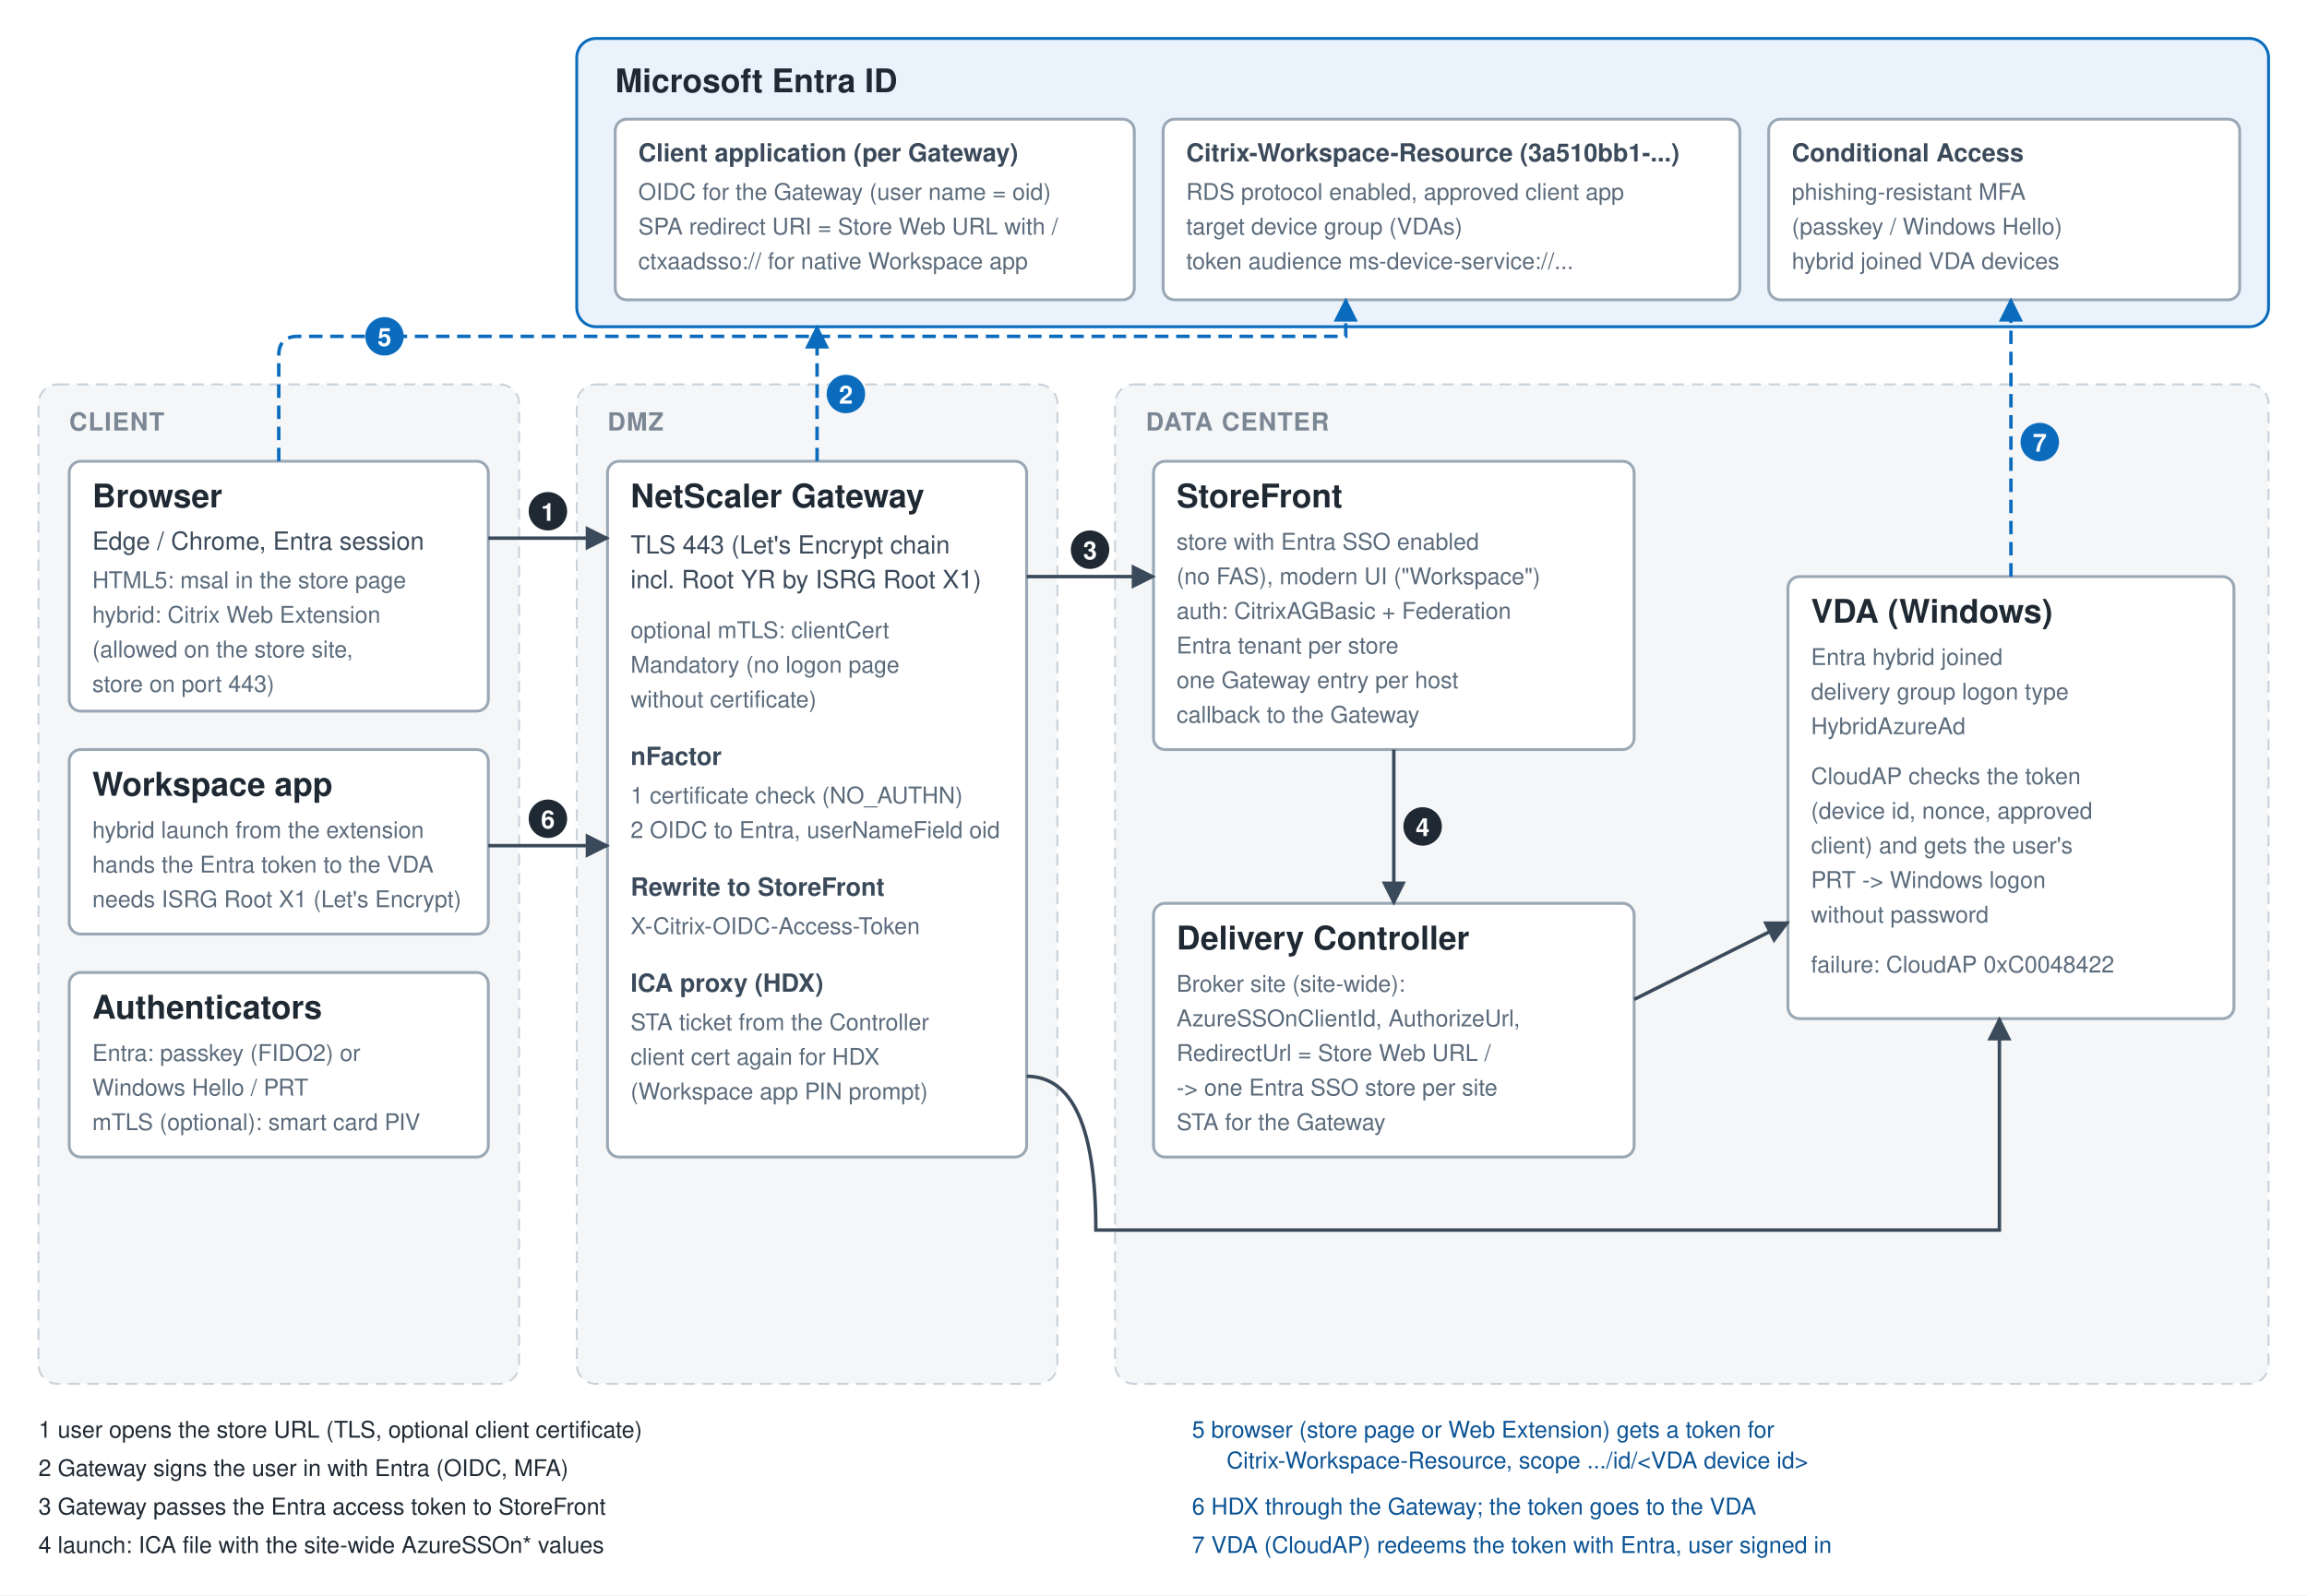
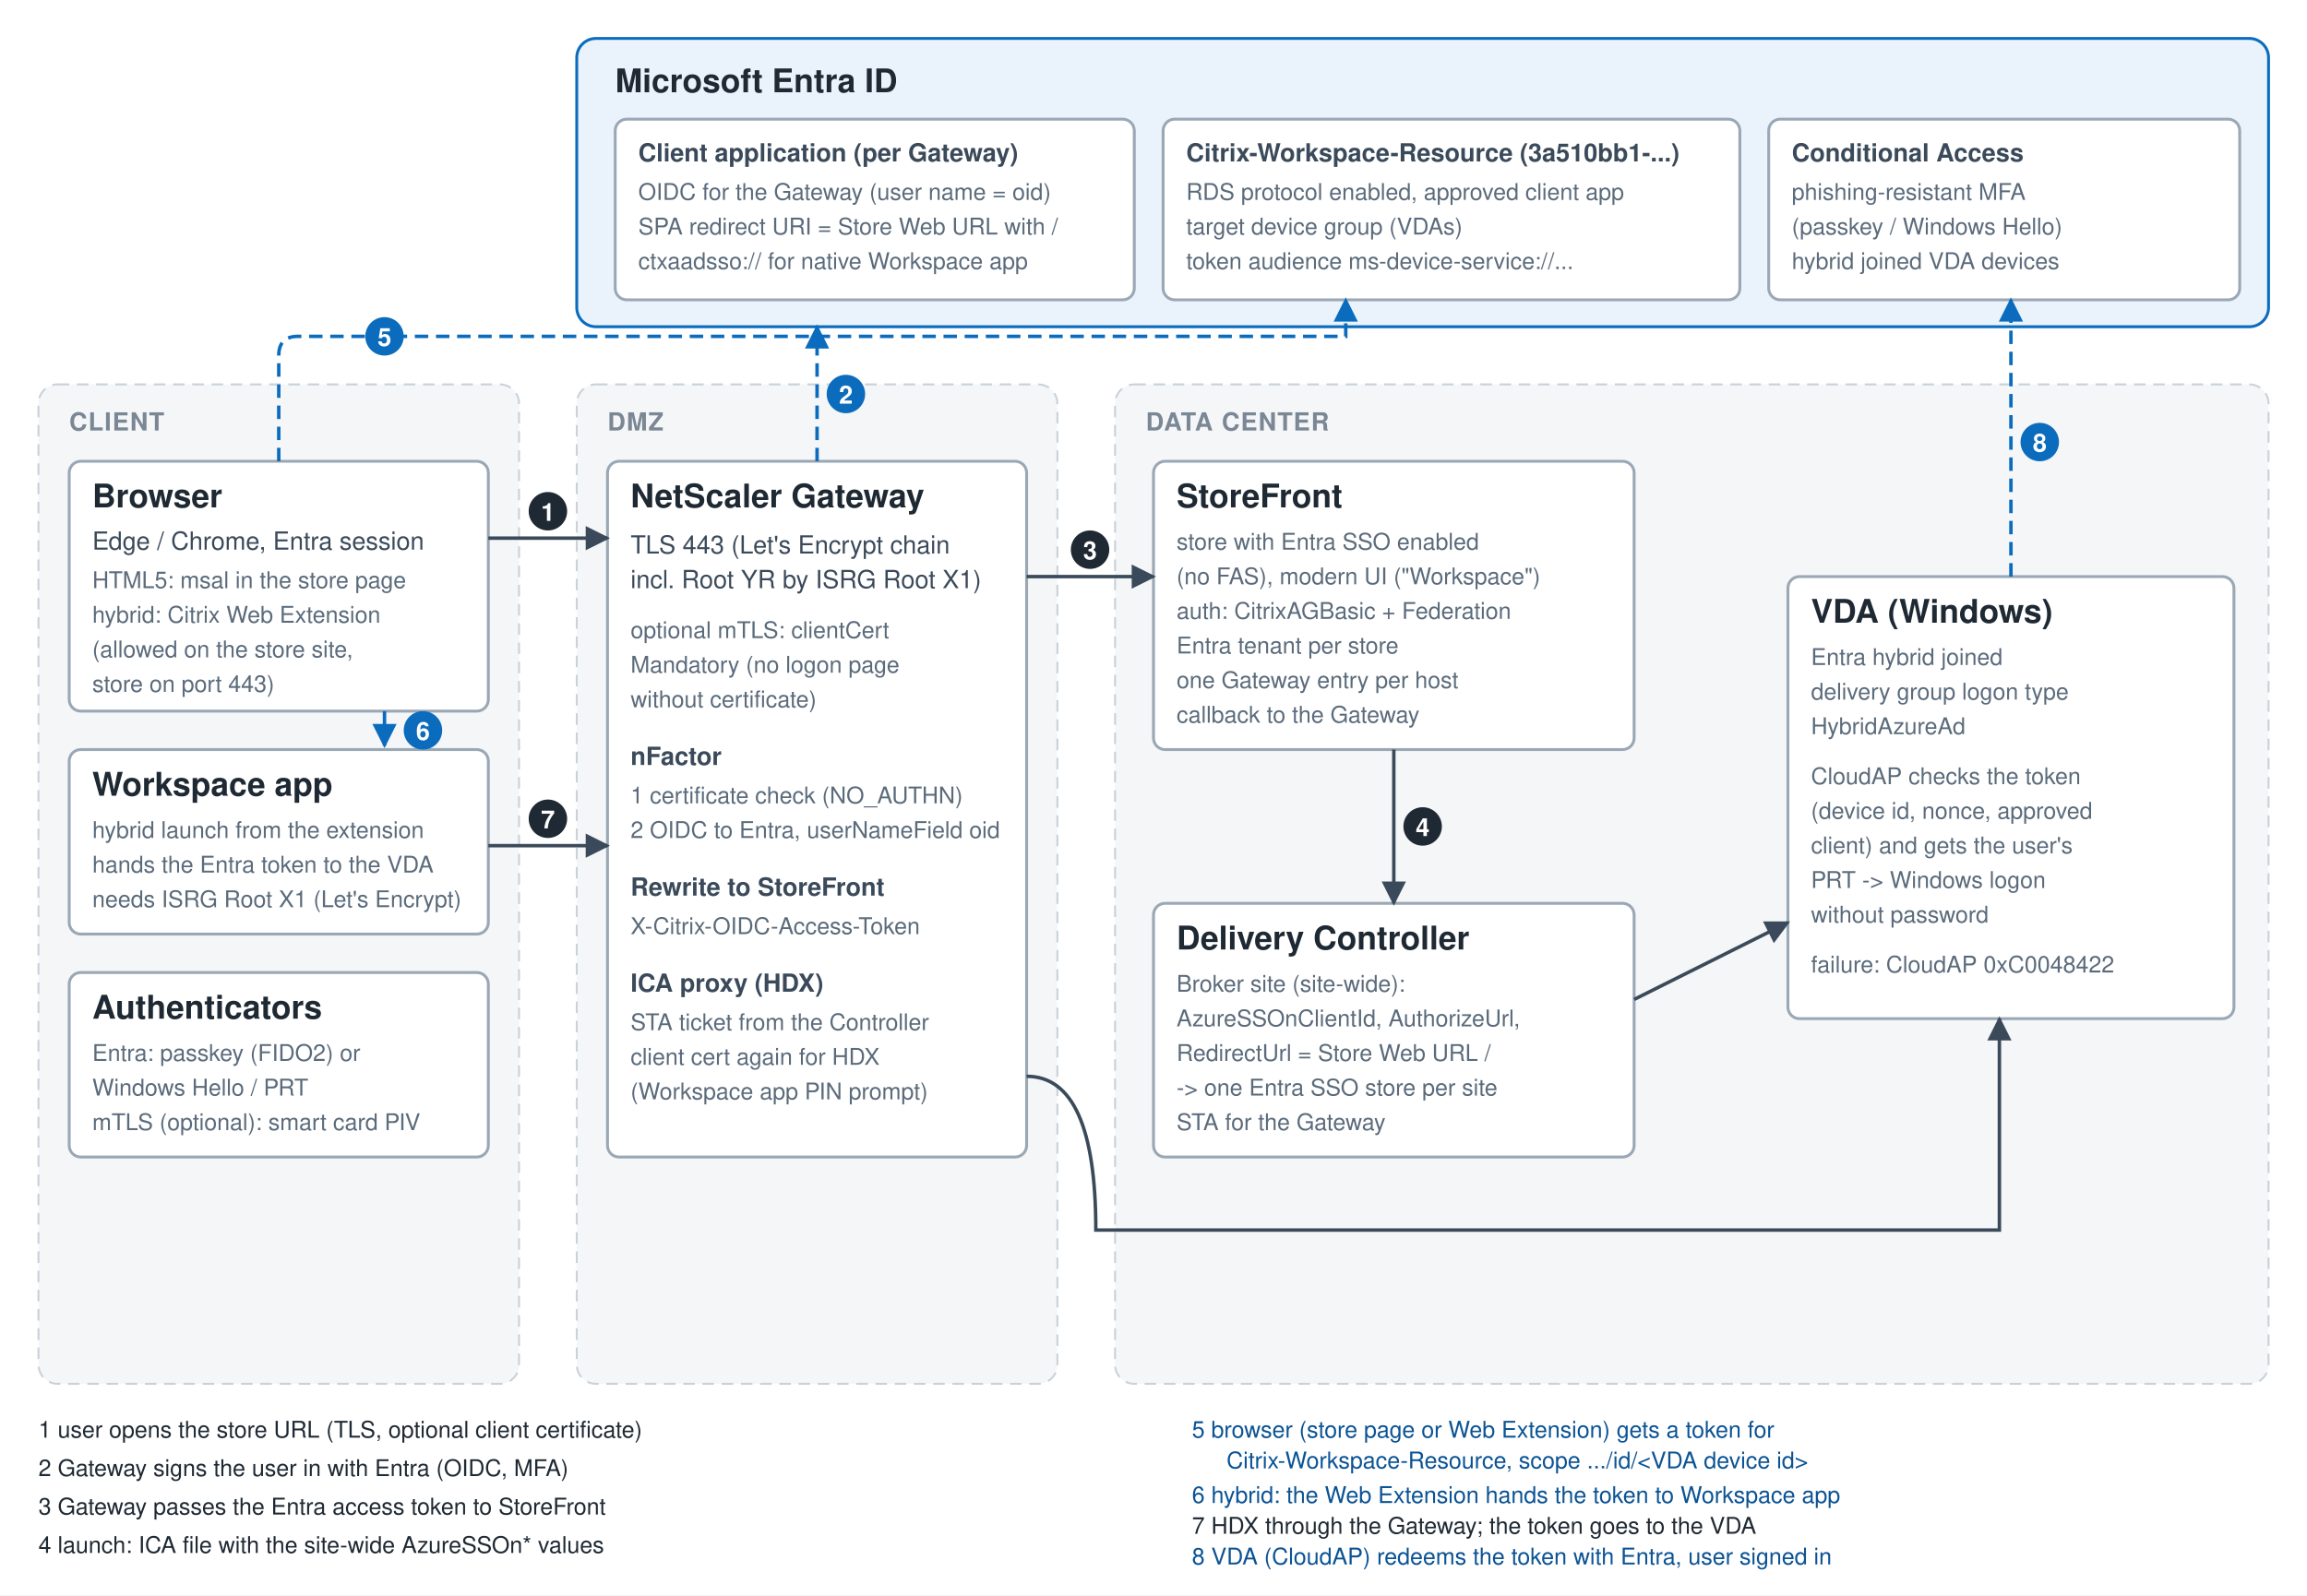
<svg xmlns="http://www.w3.org/2000/svg" viewBox="0 0 1200 830" width="1200" height="830" font-family="Segoe UI, Helvetica, Arial, sans-serif">
  <defs>
    <marker id="a" viewBox="0 0 10 10" refX="9" refY="5" markerWidth="7" markerHeight="7" orient="auto-start-reverse">
      <path d="M0,0 L10,5 L0,10 z" fill="#3b4a5a" />
    </marker>
    <marker id="e" viewBox="0 0 10 10" refX="9" refY="5" markerWidth="7" markerHeight="7" orient="auto-start-reverse">
      <path d="M0,0 L10,5 L0,10 z" fill="#0b6cbd" />
    </marker>
    <style>
      .box  { fill: #ffffff; stroke: #9aa7b4; stroke-width: 1.5; }
      .zone { fill: #f4f6f8; stroke: #c9d1d9; stroke-width: 1; stroke-dasharray: 6 4; }
      .entra { fill: #eaf3fc; stroke: #0b6cbd; stroke-width: 1.5; }
      .h    { font-size: 17px; font-weight: 600; fill: #1f2933; }
      .t    { font-size: 13px; fill: #3b4a5a; }
      .s    { font-size: 12px; fill: #5b6b7b; }
      .zt   { font-size: 13px; font-weight: 600; fill: #7b8794; letter-spacing: .5px; }
      .ln   { stroke: #3b4a5a; stroke-width: 1.8; fill: none; marker-end: url(#a); }
      .le   { stroke: #0b6cbd; stroke-width: 1.8; fill: none; marker-end: url(#e); stroke-dasharray: 7 4; }
      .n    { fill: #1f2933; } .nt { font-size: 13px; font-weight: 700; fill: #fff; text-anchor: middle; }
      .ne   { fill: #0b6cbd; }
      .lbl  { font-size: 12px; fill: #1f2933; }
      .lble { font-size: 12px; fill: #0b5394; }
    </style>
  </defs>
  <rect width="1200" height="830" fill="#ffffff" />
  <rect class="entra" x="300" y="20" width="880" height="150" rx="10" />
  <text class="h" x="320" y="48">Microsoft Entra ID</text>
  <rect class="box" x="320" y="62" width="270" height="94" rx="6" />
  <text class="t" x="332" y="84" font-weight="600">Client application (per Gateway)</text>
  <text class="s" x="332" y="104">OIDC for the Gateway (user name = oid)</text>
  <text class="s" x="332" y="122">SPA redirect URI = Store Web URL with /</text>
  <text class="s" x="332" y="140">ctxaadsso:// for native Workspace app</text>
  <rect class="box" x="605" y="62" width="300" height="94" rx="6" />
  <text class="t" x="617" y="84" font-weight="600">Citrix-Workspace-Resource (3a510bb1-...)</text>
  <text class="s" x="617" y="104">RDS protocol enabled, approved client app</text>
  <text class="s" x="617" y="122">target device group (VDAs)</text>
  <text class="s" x="617" y="140">token audience ms-device-service://...</text>
  <rect class="box" x="920" y="62" width="245" height="94" rx="6" />
  <text class="t" x="932" y="84" font-weight="600">Conditional Access</text>
  <text class="s" x="932" y="104">phishing-resistant MFA</text>
  <text class="s" x="932" y="122">(passkey / Windows Hello)</text>
  <text class="s" x="932" y="140">hybrid joined VDA devices</text>
  <rect class="zone" x="20" y="200" width="250" height="520" rx="10" />
  <text class="zt" x="36" y="224">CLIENT</text>
  <rect class="zone" x="300" y="200" width="250" height="520" rx="10" />
  <text class="zt" x="316" y="224">DMZ</text>
  <rect class="zone" x="580" y="200" width="600" height="520" rx="10" />
  <text class="zt" x="596" y="224">DATA CENTER</text>
  <rect class="box" x="36" y="240" width="218" height="130" rx="6" />
  <text class="h" x="48" y="264">Browser</text>
  <text class="t" x="48" y="286">Edge / Chrome, Entra session</text>
  <text class="s" x="48" y="306">HTML5: msal in the store page</text>
  <text class="s" x="48" y="324">hybrid: Citrix Web Extension</text>
  <text class="s" x="48" y="342">(allowed on the store site,</text>
  <text class="s" x="48" y="360">store on port 443)</text>
  <rect class="box" x="36" y="390" width="218" height="96" rx="6" />
  <text class="h" x="48" y="414">Workspace app</text>
  <text class="s" x="48" y="436">hybrid launch from the extension</text>
  <text class="s" x="48" y="454">hands the Entra token to the VDA</text>
  <text class="s" x="48" y="472">needs ISRG Root X1 (Let's Encrypt)</text>
  <rect class="box" x="36" y="506" width="218" height="96" rx="6" />
  <text class="h" x="48" y="530">Authenticators</text>
  <text class="s" x="48" y="552">Entra: passkey (FIDO2) or</text>
  <text class="s" x="48" y="570">Windows Hello / PRT</text>
  <text class="s" x="48" y="588">mTLS (optional): smart card PIV</text>
  <rect class="box" x="316" y="240" width="218" height="362" rx="6" />
  <text class="h" x="328" y="264">NetScaler Gateway</text>
  <text class="t" x="328" y="288">TLS 443 (Let's Encrypt chain</text>
  <text class="t" x="328" y="306">incl. Root YR by ISRG Root X1)</text>
  <text class="s" x="328" y="332">optional mTLS: clientCert</text>
  <text class="s" x="328" y="350">Mandatory (no logon page</text>
  <text class="s" x="328" y="368">without certificate)</text>
  <text class="t" x="328" y="398" font-weight="600">nFactor</text>
  <text class="s" x="328" y="418">1 certificate check (NO_AUTHN)</text>
  <text class="s" x="328" y="436">2 OIDC to Entra, userNameField oid</text>
  <text class="t" x="328" y="466" font-weight="600">Rewrite to StoreFront</text>
  <text class="s" x="328" y="486">X-Citrix-OIDC-Access-Token</text>
  <text class="t" x="328" y="516" font-weight="600">ICA proxy (HDX)</text>
  <text class="s" x="328" y="536">STA ticket from the Controller</text>
  <text class="s" x="328" y="554">client cert again for HDX</text>
  <text class="s" x="328" y="572">(Workspace app PIN prompt)</text>
  <rect class="box" x="600" y="240" width="250" height="150" rx="6" />
  <text class="h" x="612" y="264">StoreFront</text>
  <text class="s" x="612" y="286">store with Entra SSO enabled</text>
  <text class="s" x="612" y="304">(no FAS), modern UI ("Workspace")</text>
  <text class="s" x="612" y="322">auth: CitrixAGBasic + Federation</text>
  <text class="s" x="612" y="340">Entra tenant per store</text>
  <text class="s" x="612" y="358">one Gateway entry per host</text>
  <text class="s" x="612" y="376">callback to the Gateway</text>
  <rect class="box" x="600" y="470" width="250" height="132" rx="6" />
  <text class="h" x="612" y="494">Delivery Controller</text>
  <text class="s" x="612" y="516">Broker site (site-wide):</text>
  <text class="s" x="612" y="534">AzureSSOnClientId, AuthorizeUrl,</text>
  <text class="s" x="612" y="552">RedirectUrl = Store Web URL /</text>
  <text class="s" x="612" y="570">-&gt; one Entra SSO store per site</text>
  <text class="s" x="612" y="588">STA for the Gateway</text>
  <rect class="box" x="930" y="300" width="232" height="230" rx="6" />
  <text class="h" x="942" y="324">VDA (Windows)</text>
  <text class="s" x="942" y="346">Entra hybrid joined</text>
  <text class="s" x="942" y="364">delivery group logon type</text>
  <text class="s" x="942" y="382">HybridAzureAd</text>
  <text class="s" x="942" y="408">CloudAP checks the token</text>
  <text class="s" x="942" y="426">(device id, nonce, approved</text>
  <text class="s" x="942" y="444">client) and gets the user's</text>
  <text class="s" x="942" y="462">PRT -&gt; Windows logon</text>
  <text class="s" x="942" y="480">without password</text>
  <text class="s" x="942" y="506">failure: CloudAP 0xC0048422</text>
  <path class="ln" d="M254,280 L316,280" />
  <circle class="n" cx="285" cy="266" r="10" />
  <text class="nt" x="285" y="271">1</text>
  <path class="le" d="M425,240 L425,170" />
  <circle class="ne" cx="440" cy="205" r="10" />
  <text class="nt" x="440" y="210">2</text>
  <path class="ln" d="M534,300 L600,300" />
  <circle class="n" cx="567" cy="286" r="10" />
  <text class="nt" x="567" y="291">3</text>
  <path class="ln" d="M725,390 L725,470" />
  <circle class="n" cx="740" cy="430" r="10" />
  <text class="nt" x="740" y="435">4</text>
  <path class="le" d="M145,240 L145,185 Q145,175 155,175 L700,175 L700,156" />
  <circle class="ne" cx="200" cy="175" r="10" />
  <text class="nt" x="200" y="180">5</text>
  <path class="ln" d="M254,440 L316,440" />
  <path class="ln" d="M534,560 Q570,560 570,640 L1040,640 L1040,530" />
  <circle class="n" cx="285" cy="426" r="10" />
-   <text class="nt" x="285" y="431">6</text>
+   <text class="nt" x="285" y="431">7</text>
+   <path class="le" d="M200,370 L200,388" />
+   <circle class="ne" cx="220" cy="380" r="10" />
+   <text class="nt" x="220" y="385">6</text>
  <path class="le" d="M1046,300 L1046,156" />
  <circle class="ne" cx="1061" cy="230" r="10" />
-   <text class="nt" x="1061" y="235">7</text>
+   <text class="nt" x="1061" y="235">8</text>
  <path class="ln" d="M850,520 L930,480" />
  <g transform="translate(20,748)">
    <text class="lbl" x="0" y="0">1  user opens the store URL (TLS, optional client certificate)</text>
    <text class="lbl" x="0" y="20">2  Gateway signs the user in with Entra (OIDC, MFA)</text>
    <text class="lbl" x="0" y="40">3  Gateway passes the Entra access token to StoreFront</text>
    <text class="lbl" x="0" y="60">4  launch: ICA file with the site-wide AzureSSOn* values</text>
    <text class="lble" x="600" y="0">5  browser (store page or Web Extension) gets a token for</text>
    <text class="lble" x="618" y="16">Citrix-Workspace-Resource, scope .../id/&lt;VDA device id&gt;</text>
-     <text class="lble" x="600" y="40">6  HDX through the Gateway; the token goes to the VDA</text>
-     <text class="lble" x="600" y="60">7  VDA (CloudAP) redeems the token with Entra, user signed in</text>
+     <text class="lble" x="600" y="34">6  hybrid: the Web Extension hands the token to Workspace app</text>
+     <text class="lbl" x="600" y="50">7  HDX through the Gateway; the token goes to the VDA</text>
+     <text class="lble" x="600" y="66">8  VDA (CloudAP) redeems the token with Entra, user signed in</text>
  </g>
</svg>
